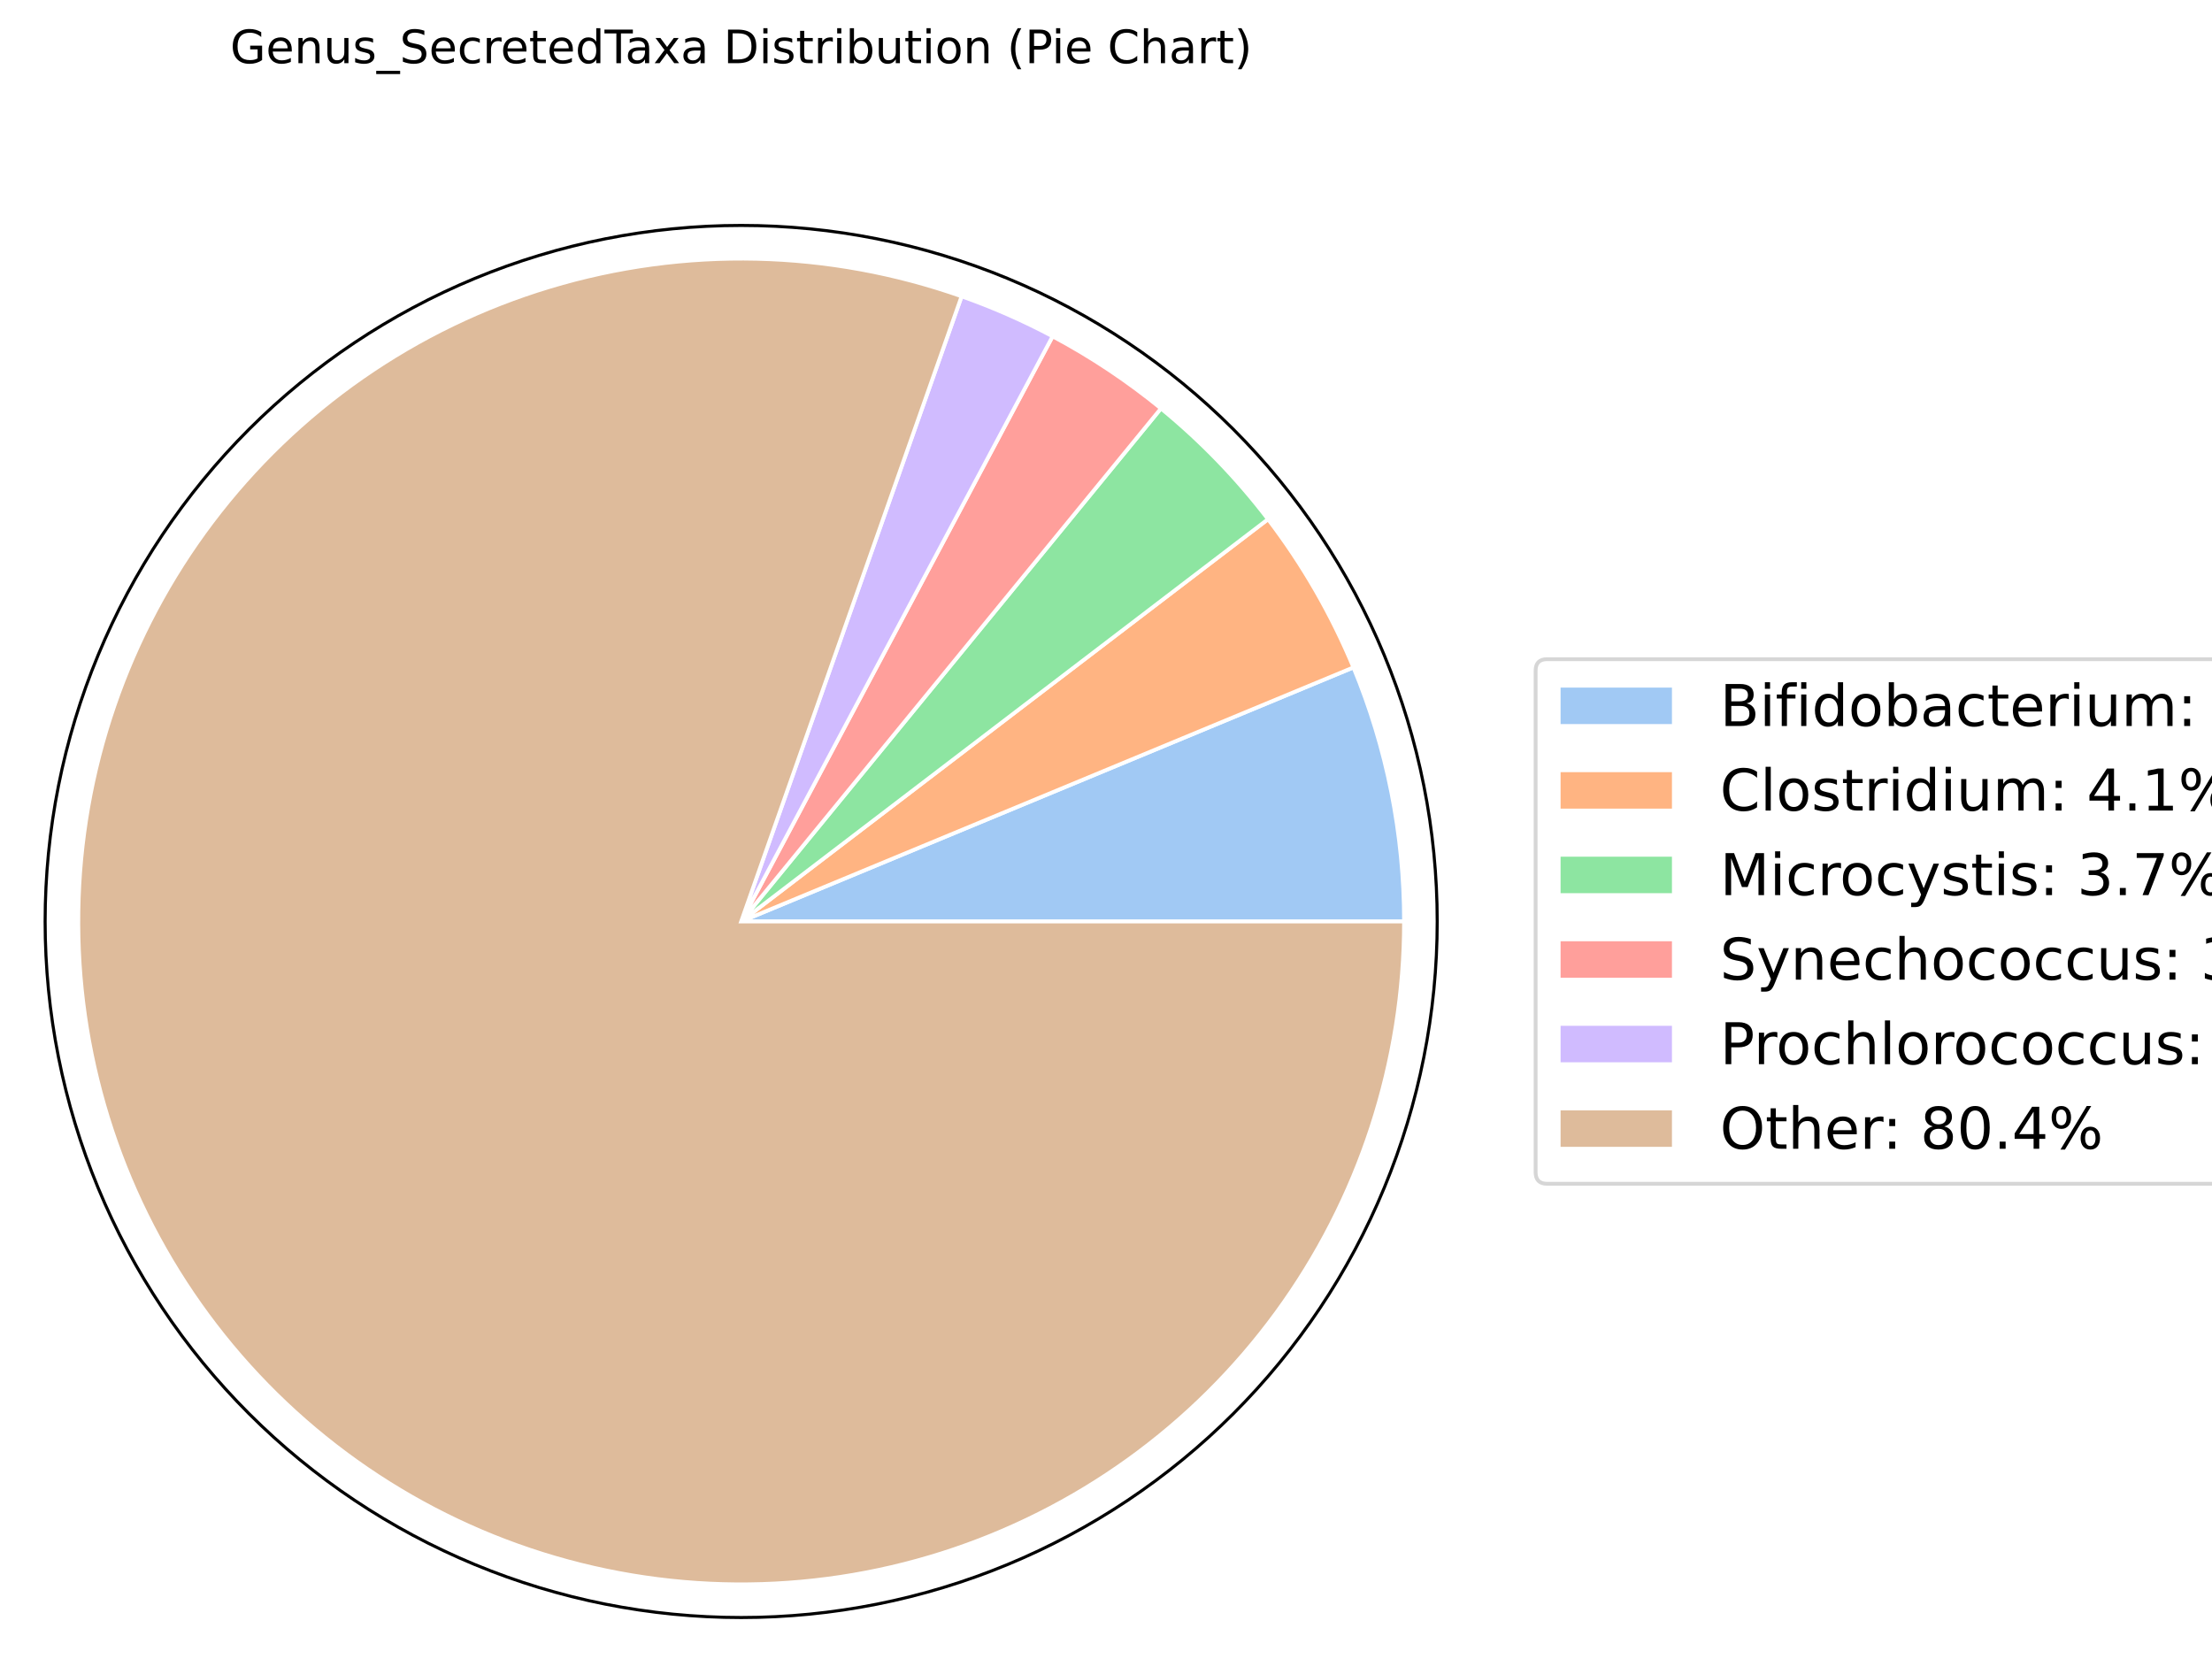
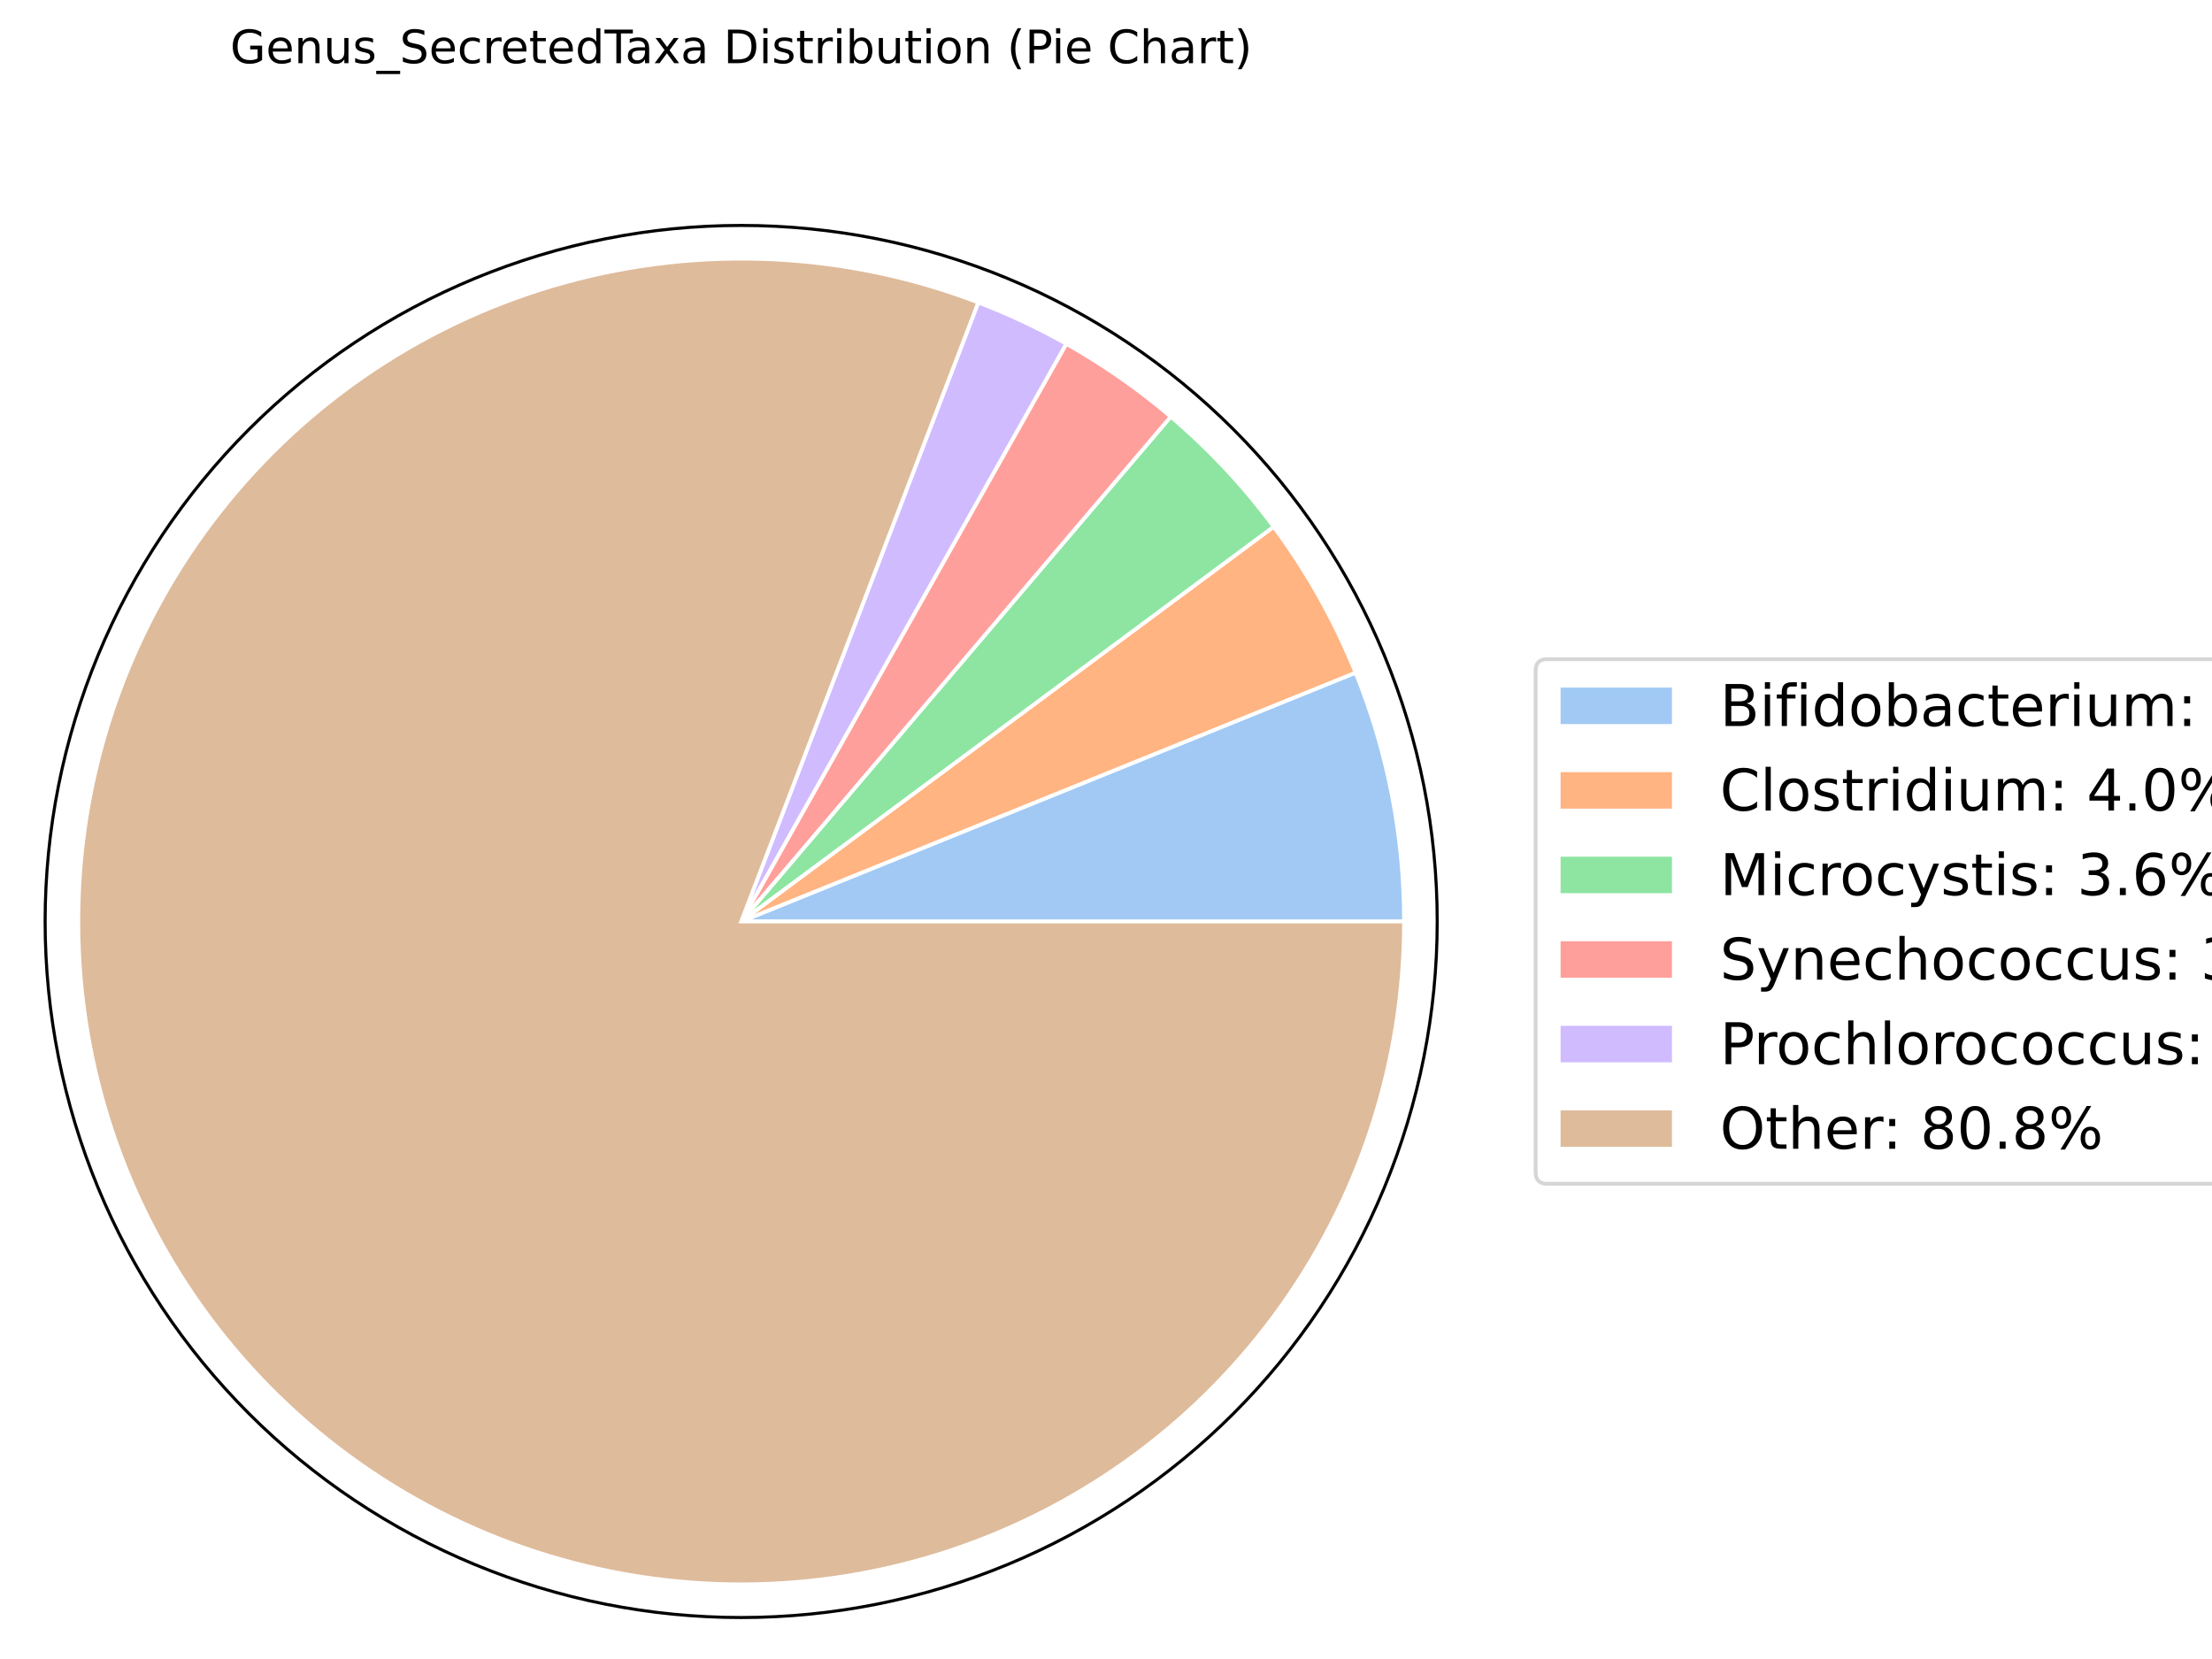
<svg xmlns="http://www.w3.org/2000/svg" xmlns:xlink="http://www.w3.org/1999/xlink" width="576pt" height="432pt" viewBox="0 0 576 432" version="1.1">
  <defs>
    <style type="text/css">*{stroke-linejoin: round; stroke-linecap: butt}</style>
  </defs>
  <g id="figure_1">
    <g id="patch_1">
      <path d="M 0 432  L 576 432  L 576 0  L 0 0  z " style="fill: #ffffff" />
    </g>
    <g id="axes_1">
      <g id="patch_2">
        <path d="M 374.247 239.952  C 374.247 216.151 369.559 192.581 360.45 170.591  C 351.342 148.602 337.991 128.62 321.161 111.79  C 304.331 94.96 284.349 81.609 262.36 72.501  C 240.37 63.392 216.8 58.704 192.999 58.704  C 169.198 58.704 145.628 63.392 123.638 72.501  C 101.649 81.609 81.667 94.96 64.837 111.79  C 48.007 128.62 34.656 148.602 25.548 170.591  C 16.439 192.581 11.751 216.151 11.751 239.952  C 11.751 263.753 16.439 287.323 25.548 309.313  C 34.656 331.302 48.007 351.284 64.837 368.114  C 81.667 384.944 101.649 398.295 123.638 407.403  C 145.628 416.512 169.198 421.2 192.999 421.2  C 216.8 421.2 240.37 416.512 262.36 407.403  C 284.349 398.295 304.331 384.944 321.161 368.114  C 337.991 351.284 351.342 331.302 360.45 309.313  C 369.559 287.323 374.247 263.753 374.247 239.952  M 192.999 239.952  C 192.999 239.952 192.999 239.952 192.999 239.952  C 192.999 239.952 192.999 239.952 192.999 239.952  C 192.999 239.952 192.999 239.952 192.999 239.952  C 192.999 239.952 192.999 239.952 192.999 239.952  C 192.999 239.952 192.999 239.952 192.999 239.952  C 192.999 239.952 192.999 239.952 192.999 239.952  C 192.999 239.952 192.999 239.952 192.999 239.952  C 192.999 239.952 192.999 239.952 192.999 239.952  C 192.999 239.952 192.999 239.952 192.999 239.952  C 192.999 239.952 192.999 239.952 192.999 239.952  C 192.999 239.952 192.999 239.952 192.999 239.952  C 192.999 239.952 192.999 239.952 192.999 239.952  C 192.999 239.952 192.999 239.952 192.999 239.952  C 192.999 239.952 192.999 239.952 192.999 239.952  C 192.999 239.952 192.999 239.952 192.999 239.952  C 192.999 239.952 192.999 239.952 192.999 239.952  z " style="fill: #ffffff" />
      </g>
      <g id="patch_3">
-         <path d="M 192.999 239.952  C 192.999 239.952 192.999 239.952 192.999 239.952  C 192.999 239.952 192.999 239.952 192.999 239.952  L 352.434 173.791  C 356.775 184.252 360.075 195.114 362.288 206.221  C 364.502 217.328 365.616 228.627 365.616 239.952  z " clip-path="url(#p4a51cb308e)" style="fill: #a1c9f4; stroke: #ffffff; stroke-linejoin: miter" />
+         <path d="M 192.999 239.952  C 192.999 239.952 192.999 239.952 192.999 239.952  C 192.999 239.952 192.999 239.952 192.999 239.952  L 352.994 175.158  C 357.153 185.427 360.313 196.072 362.431 206.946  C 364.55 217.82 365.616 228.873 365.616 239.952  z " clip-path="url(#p861045765f)" style="fill: #a1c9f4; stroke: #ffffff; stroke-linejoin: miter" />
      </g>
      <g id="patch_4">
-         <path d="M 192.999 239.952  C 192.999 239.952 192.999 239.952 192.999 239.952  C 192.999 239.952 192.999 239.952 192.999 239.952  L 330.194 135.194  C 334.714 141.114 338.846 147.319 342.564 153.772  C 346.282 160.225 349.579 166.912 352.434 173.791  z " clip-path="url(#p4a51cb308e)" style="fill: #ffb482; stroke: #ffffff; stroke-linejoin: miter" />
+         <path d="M 192.999 239.952  C 192.999 239.952 192.999 239.952 192.999 239.952  C 192.999 239.952 192.999 239.952 192.999 239.952  L 331.667 137.152  C 336.005 143.004 339.969 149.125 343.535 155.479  C 347.1 161.832 350.259 168.405 352.994 175.158  z " clip-path="url(#p861045765f)" style="fill: #ffb482; stroke: #ffffff; stroke-linejoin: miter" />
      </g>
      <g id="patch_5">
-         <path d="M 192.999 239.952  C 192.999 239.952 192.999 239.952 192.999 239.952  C 192.999 239.952 192.999 239.952 192.999 239.952  L 302.312 106.358  C 307.499 110.602 312.435 115.145 317.094 119.964  C 321.752 124.782 326.127 129.867 330.194 135.194  z " clip-path="url(#p4a51cb308e)" style="fill: #8de5a1; stroke: #ffffff; stroke-linejoin: miter" />
+         <path d="M 192.999 239.952  C 192.999 239.952 192.999 239.952 192.999 239.952  C 192.999 239.952 192.999 239.952 192.999 239.952  L 304.864 108.487  C 309.857 112.736 314.604 117.266 319.082 122.055  C 323.561 126.844 327.762 131.885 331.667 137.152  z " clip-path="url(#p861045765f)" style="fill: #8de5a1; stroke: #ffffff; stroke-linejoin: miter" />
      </g>
      <g id="patch_6">
-         <path d="M 192.999 239.952  C 192.999 239.952 192.999 239.952 192.999 239.952  C 192.999 239.952 192.999 239.952 192.999 239.952  L 274.099 87.573  C 279.095 90.232 283.957 93.135 288.668 96.271  C 293.378 99.408 297.932 102.774 302.312 106.358  z " clip-path="url(#p4a51cb308e)" style="fill: #ff9f9b; stroke: #ffffff; stroke-linejoin: miter" />
+         <path d="M 192.999 239.952  C 192.999 239.952 192.999 239.952 192.999 239.952  C 192.999 239.952 192.999 239.952 192.999 239.952  L 277.663 89.523  C 282.487 92.239 287.178 95.185 291.72 98.351  C 296.261 101.517 300.647 104.9 304.864 108.487  z " clip-path="url(#p861045765f)" style="fill: #ff9f9b; stroke: #ffffff; stroke-linejoin: miter" />
      </g>
      <g id="patch_7">
-         <path d="M 192.999 239.952  C 192.999 239.952 192.999 239.952 192.999 239.952  C 192.999 239.952 192.999 239.952 192.999 239.952  L 250.402 77.159  C 254.475 78.595 258.492 80.184 262.446 81.921  C 266.4 83.659 270.287 85.544 274.099 87.573  z " clip-path="url(#p4a51cb308e)" style="fill: #d0bbff; stroke: #ffffff; stroke-linejoin: miter" />
+         <path d="M 192.999 239.952  C 192.999 239.952 192.999 239.952 192.999 239.952  C 192.999 239.952 192.999 239.952 192.999 239.952  L 254.744 78.756  C 258.689 80.267 262.577 81.922 266.401 83.719  C 270.225 85.515 273.981 87.451 277.663 89.523  z " clip-path="url(#p861045765f)" style="fill: #d0bbff; stroke: #ffffff; stroke-linejoin: miter" />
      </g>
      <g id="patch_8">
-         <path d="M 192.999 239.952  C 192.999 239.952 192.999 239.952 192.999 239.952  C 192.999 239.952 192.999 239.952 192.999 239.952  C 192.999 239.952 192.999 239.952 192.999 239.952  C 192.999 239.952 192.999 239.952 192.999 239.952  C 192.999 239.952 192.999 239.952 192.999 239.952  C 192.999 239.952 192.999 239.952 192.999 239.952  C 192.999 239.952 192.999 239.952 192.999 239.952  C 192.999 239.952 192.999 239.952 192.999 239.952  C 192.999 239.952 192.999 239.952 192.999 239.952  C 192.999 239.952 192.999 239.952 192.999 239.952  C 192.999 239.952 192.999 239.952 192.999 239.952  C 192.999 239.952 192.999 239.952 192.999 239.952  C 192.999 239.952 192.999 239.952 192.999 239.952  C 192.999 239.952 192.999 239.952 192.999 239.952  C 192.999 239.952 192.999 239.952 192.999 239.952  C 192.999 239.952 192.999 239.952 192.999 239.952  L 365.616 239.952  C 365.616 258.155 362.737 276.245 357.085 293.548  C 351.433 310.852 343.079 327.153 332.333 341.847  C 321.588 356.541 308.586 369.442 293.809 380.073  C 279.033 390.704 262.667 398.931 245.32 404.449  C 227.973 409.966 209.862 412.705 191.659 412.564  C 173.456 412.423 155.39 409.403 138.13 403.617  C 120.871 397.83 104.635 389.35 90.025 378.491  C 75.416 367.632 62.615 354.53 52.099 339.671  C 41.583 324.813 33.484 308.384 28.101 290.994  C 22.718 273.605 20.12 255.473 20.403 237.272  C 20.685 219.071 23.845 201.028 29.765 183.814  C 35.685 166.6 44.291 150.431 55.263 135.906  C 66.236 121.381 79.437 108.683 94.376 98.282  C 109.316 87.882 125.808 79.91 143.238 74.663  C 160.669 69.415 178.82 66.958 197.019 67.382  C 215.217 67.806 233.235 71.106 250.402 77.159  z " clip-path="url(#p4a51cb308e)" style="fill: #debb9b; stroke: #ffffff; stroke-linejoin: miter" />
+         <path d="M 192.999 239.952  C 192.999 239.952 192.999 239.952 192.999 239.952  C 192.999 239.952 192.999 239.952 192.999 239.952  C 192.999 239.952 192.999 239.952 192.999 239.952  C 192.999 239.952 192.999 239.952 192.999 239.952  C 192.999 239.952 192.999 239.952 192.999 239.952  C 192.999 239.952 192.999 239.952 192.999 239.952  C 192.999 239.952 192.999 239.952 192.999 239.952  C 192.999 239.952 192.999 239.952 192.999 239.952  C 192.999 239.952 192.999 239.952 192.999 239.952  C 192.999 239.952 192.999 239.952 192.999 239.952  C 192.999 239.952 192.999 239.952 192.999 239.952  C 192.999 239.952 192.999 239.952 192.999 239.952  C 192.999 239.952 192.999 239.952 192.999 239.952  C 192.999 239.952 192.999 239.952 192.999 239.952  C 192.999 239.952 192.999 239.952 192.999 239.952  C 192.999 239.952 192.999 239.952 192.999 239.952  L 365.616 239.952  C 365.616 258.252 362.706 276.437 356.995 293.823  C 351.283 311.21 342.843 327.578 331.991 342.313  C 321.139 357.049 308.013 369.965 293.104 380.578  C 278.195 391.191 261.693 399.366 244.217 404.796  C 226.74 410.226 208.511 412.842 190.213 412.547  C 171.915 412.251 153.78 409.048 136.488 403.057  C 119.196 397.066 102.967 388.363 88.408 377.274  C 73.85 366.186 61.147 352.853 50.776 337.774  C 40.405 322.696 32.498 306.064 27.35 288.503  C 22.203 270.941 19.881 252.672 20.472 234.381  C 21.062 216.091 24.558 198.01 30.827 180.817  C 37.097 163.624 46.06 147.536 57.382 133.159  C 68.704 118.781 82.241 106.295 97.484 96.169  C 112.728 86.042 129.485 78.405 147.128 73.541  C 164.77 68.678 183.074 66.651 201.353 67.537  C 219.632 68.423 237.654 72.21 254.744 78.756  z " clip-path="url(#p861045765f)" style="fill: #debb9b; stroke: #ffffff; stroke-linejoin: miter" />
      </g>
      <g id="matplotlib.axis_1" />
      <g id="matplotlib.axis_2" />
      <g id="patch_9">
        <path d="M 374.247 239.952  C 374.247 216.151 369.559 192.581 360.45 170.591  C 351.342 148.602 337.991 128.62 321.161 111.79  C 304.331 94.96 284.349 81.609 262.36 72.501  C 240.37 63.392 216.8 58.704 192.999 58.704  C 169.198 58.704 145.628 63.392 123.638 72.501  C 101.649 81.609 81.667 94.96 64.837 111.79  C 48.007 128.62 34.656 148.602 25.548 170.591  C 16.439 192.581 11.751 216.151 11.751 239.952  C 11.751 263.753 16.439 287.323 25.548 309.313  C 34.656 331.302 48.007 351.284 64.837 368.114  C 81.667 384.944 101.649 398.295 123.638 407.403  C 145.628 416.512 169.198 421.2 192.999 421.2  C 216.8 421.2 240.37 416.512 262.36 407.403  C 284.349 398.295 304.331 384.944 321.161 368.114  C 337.991 351.284 351.342 331.302 360.45 309.313  C 369.559 287.323 374.247 263.753 374.247 239.952  " style="fill: none; stroke: #000000; stroke-width: 0.8; stroke-linejoin: miter; stroke-linecap: square" />
      </g>
      <g id="text_1">
        <g transform="translate(59.93681 16.4544) scale(0.12 -0.12)">
          <defs>
            <path id="DejaVuSans-47" d="M 3809 666  L 3809 1919  L 2778 1919  L 2778 2438  L 4434 2438  L 4434 434  Q 4069 175 3628 42  Q 3188 -91 2688 -91  Q 1594 -91 976 548  Q 359 1188 359 2328  Q 359 3472 976 4111  Q 1594 4750 2688 4750  Q 3144 4750 3555 4637  Q 3966 4525 4313 4306  L 4313 3634  Q 3963 3931 3569 4081  Q 3175 4231 2741 4231  Q 1884 4231 1454 3753  Q 1025 3275 1025 2328  Q 1025 1384 1454 906  Q 1884 428 2741 428  Q 3075 428 3337 486  Q 3600 544 3809 666  z " transform="scale(0.015625)" />
            <path id="DejaVuSans-65" d="M 3597 1894  L 3597 1613  L 953 1613  Q 991 1019 1311 708  Q 1631 397 2203 397  Q 2534 397 2845 478  Q 3156 559 3463 722  L 3463 178  Q 3153 47 2828 -22  Q 2503 -91 2169 -91  Q 1331 -91 842 396  Q 353 884 353 1716  Q 353 2575 817 3079  Q 1281 3584 2069 3584  Q 2775 3584 3186 3129  Q 3597 2675 3597 1894  z M 3022 2063  Q 3016 2534 2758 2815  Q 2500 3097 2075 3097  Q 1594 3097 1305 2825  Q 1016 2553 972 2059  L 3022 2063  z " transform="scale(0.015625)" />
            <path id="DejaVuSans-6e" d="M 3513 2113  L 3513 0  L 2938 0  L 2938 2094  Q 2938 2591 2744 2837  Q 2550 3084 2163 3084  Q 1697 3084 1428 2787  Q 1159 2491 1159 1978  L 1159 0  L 581 0  L 581 3500  L 1159 3500  L 1159 2956  Q 1366 3272 1645 3428  Q 1925 3584 2291 3584  Q 2894 3584 3203 3211  Q 3513 2838 3513 2113  z " transform="scale(0.015625)" />
            <path id="DejaVuSans-75" d="M 544 1381  L 544 3500  L 1119 3500  L 1119 1403  Q 1119 906 1312 657  Q 1506 409 1894 409  Q 2359 409 2629 706  Q 2900 1003 2900 1516  L 2900 3500  L 3475 3500  L 3475 0  L 2900 0  L 2900 538  Q 2691 219 2414 64  Q 2138 -91 1772 -91  Q 1169 -91 856 284  Q 544 659 544 1381  z M 1991 3584  L 1991 3584  z " transform="scale(0.015625)" />
            <path id="DejaVuSans-73" d="M 2834 3397  L 2834 2853  Q 2591 2978 2328 3040  Q 2066 3103 1784 3103  Q 1356 3103 1142 2972  Q 928 2841 928 2578  Q 928 2378 1081 2264  Q 1234 2150 1697 2047  L 1894 2003  Q 2506 1872 2764 1633  Q 3022 1394 3022 966  Q 3022 478 2636 193  Q 2250 -91 1575 -91  Q 1294 -91 989 -36  Q 684 19 347 128  L 347 722  Q 666 556 975 473  Q 1284 391 1588 391  Q 1994 391 2212 530  Q 2431 669 2431 922  Q 2431 1156 2273 1281  Q 2116 1406 1581 1522  L 1381 1569  Q 847 1681 609 1914  Q 372 2147 372 2553  Q 372 3047 722 3315  Q 1072 3584 1716 3584  Q 2034 3584 2315 3537  Q 2597 3491 2834 3397  z " transform="scale(0.015625)" />
            <path id="DejaVuSans-5f" d="M 3263 -1063  L 3263 -1509  L -63 -1509  L -63 -1063  L 3263 -1063  z " transform="scale(0.015625)" />
            <path id="DejaVuSans-53" d="M 3425 4513  L 3425 3897  Q 3066 4069 2747 4153  Q 2428 4238 2131 4238  Q 1616 4238 1336 4038  Q 1056 3838 1056 3469  Q 1056 3159 1242 3001  Q 1428 2844 1947 2747  L 2328 2669  Q 3034 2534 3370 2195  Q 3706 1856 3706 1288  Q 3706 609 3251 259  Q 2797 -91 1919 -91  Q 1588 -91 1214 -16  Q 841 59 441 206  L 441 856  Q 825 641 1194 531  Q 1563 422 1919 422  Q 2459 422 2753 634  Q 3047 847 3047 1241  Q 3047 1584 2836 1778  Q 2625 1972 2144 2069  L 1759 2144  Q 1053 2284 737 2584  Q 422 2884 422 3419  Q 422 4038 858 4394  Q 1294 4750 2059 4750  Q 2388 4750 2728 4690  Q 3069 4631 3425 4513  z " transform="scale(0.015625)" />
            <path id="DejaVuSans-63" d="M 3122 3366  L 3122 2828  Q 2878 2963 2633 3030  Q 2388 3097 2138 3097  Q 1578 3097 1268 2742  Q 959 2388 959 1747  Q 959 1106 1268 751  Q 1578 397 2138 397  Q 2388 397 2633 464  Q 2878 531 3122 666  L 3122 134  Q 2881 22 2623 -34  Q 2366 -91 2075 -91  Q 1284 -91 818 406  Q 353 903 353 1747  Q 353 2603 823 3093  Q 1294 3584 2113 3584  Q 2378 3584 2631 3529  Q 2884 3475 3122 3366  z " transform="scale(0.015625)" />
            <path id="DejaVuSans-72" d="M 2631 2963  Q 2534 3019 2420 3045  Q 2306 3072 2169 3072  Q 1681 3072 1420 2755  Q 1159 2438 1159 1844  L 1159 0  L 581 0  L 581 3500  L 1159 3500  L 1159 2956  Q 1341 3275 1631 3429  Q 1922 3584 2338 3584  Q 2397 3584 2469 3576  Q 2541 3569 2628 3553  L 2631 2963  z " transform="scale(0.015625)" />
            <path id="DejaVuSans-74" d="M 1172 4494  L 1172 3500  L 2356 3500  L 2356 3053  L 1172 3053  L 1172 1153  Q 1172 725 1289 603  Q 1406 481 1766 481  L 2356 481  L 2356 0  L 1766 0  Q 1100 0 847 248  Q 594 497 594 1153  L 594 3053  L 172 3053  L 172 3500  L 594 3500  L 594 4494  L 1172 4494  z " transform="scale(0.015625)" />
            <path id="DejaVuSans-64" d="M 2906 2969  L 2906 4863  L 3481 4863  L 3481 0  L 2906 0  L 2906 525  Q 2725 213 2448 61  Q 2172 -91 1784 -91  Q 1150 -91 751 415  Q 353 922 353 1747  Q 353 2572 751 3078  Q 1150 3584 1784 3584  Q 2172 3584 2448 3432  Q 2725 3281 2906 2969  z M 947 1747  Q 947 1113 1208 752  Q 1469 391 1925 391  Q 2381 391 2643 752  Q 2906 1113 2906 1747  Q 2906 2381 2643 2742  Q 2381 3103 1925 3103  Q 1469 3103 1208 2742  Q 947 2381 947 1747  z " transform="scale(0.015625)" />
            <path id="DejaVuSans-54" d="M -19 4666  L 3928 4666  L 3928 4134  L 2272 4134  L 2272 0  L 1638 0  L 1638 4134  L -19 4134  L -19 4666  z " transform="scale(0.015625)" />
            <path id="DejaVuSans-61" d="M 2194 1759  Q 1497 1759 1228 1600  Q 959 1441 959 1056  Q 959 750 1161 570  Q 1363 391 1709 391  Q 2188 391 2477 730  Q 2766 1069 2766 1631  L 2766 1759  L 2194 1759  z M 3341 1997  L 3341 0  L 2766 0  L 2766 531  Q 2569 213 2275 61  Q 1981 -91 1556 -91  Q 1019 -91 701 211  Q 384 513 384 1019  Q 384 1609 779 1909  Q 1175 2209 1959 2209  L 2766 2209  L 2766 2266  Q 2766 2663 2505 2880  Q 2244 3097 1772 3097  Q 1472 3097 1187 3025  Q 903 2953 641 2809  L 641 3341  Q 956 3463 1253 3523  Q 1550 3584 1831 3584  Q 2591 3584 2966 3190  Q 3341 2797 3341 1997  z " transform="scale(0.015625)" />
            <path id="DejaVuSans-78" d="M 3513 3500  L 2247 1797  L 3578 0  L 2900 0  L 1881 1375  L 863 0  L 184 0  L 1544 1831  L 300 3500  L 978 3500  L 1906 2253  L 2834 3500  L 3513 3500  z " transform="scale(0.015625)" />
            <path id="DejaVuSans-20" transform="scale(0.015625)" />
            <path id="DejaVuSans-44" d="M 1259 4147  L 1259 519  L 2022 519  Q 2988 519 3436 956  Q 3884 1394 3884 2338  Q 3884 3275 3436 3711  Q 2988 4147 2022 4147  L 1259 4147  z M 628 4666  L 1925 4666  Q 3281 4666 3915 4102  Q 4550 3538 4550 2338  Q 4550 1131 3912 565  Q 3275 0 1925 0  L 628 0  L 628 4666  z " transform="scale(0.015625)" />
            <path id="DejaVuSans-69" d="M 603 3500  L 1178 3500  L 1178 0  L 603 0  L 603 3500  z M 603 4863  L 1178 4863  L 1178 4134  L 603 4134  L 603 4863  z " transform="scale(0.015625)" />
            <path id="DejaVuSans-62" d="M 3116 1747  Q 3116 2381 2855 2742  Q 2594 3103 2138 3103  Q 1681 3103 1420 2742  Q 1159 2381 1159 1747  Q 1159 1113 1420 752  Q 1681 391 2138 391  Q 2594 391 2855 752  Q 3116 1113 3116 1747  z M 1159 2969  Q 1341 3281 1617 3432  Q 1894 3584 2278 3584  Q 2916 3584 3314 3078  Q 3713 2572 3713 1747  Q 3713 922 3314 415  Q 2916 -91 2278 -91  Q 1894 -91 1617 61  Q 1341 213 1159 525  L 1159 0  L 581 0  L 581 4863  L 1159 4863  L 1159 2969  z " transform="scale(0.015625)" />
            <path id="DejaVuSans-6f" d="M 1959 3097  Q 1497 3097 1228 2736  Q 959 2375 959 1747  Q 959 1119 1226 758  Q 1494 397 1959 397  Q 2419 397 2687 759  Q 2956 1122 2956 1747  Q 2956 2369 2687 2733  Q 2419 3097 1959 3097  z M 1959 3584  Q 2709 3584 3137 3096  Q 3566 2609 3566 1747  Q 3566 888 3137 398  Q 2709 -91 1959 -91  Q 1206 -91 779 398  Q 353 888 353 1747  Q 353 2609 779 3096  Q 1206 3584 1959 3584  z " transform="scale(0.015625)" />
            <path id="DejaVuSans-28" d="M 1984 4856  Q 1566 4138 1362 3434  Q 1159 2731 1159 2009  Q 1159 1288 1364 580  Q 1569 -128 1984 -844  L 1484 -844  Q 1016 -109 783 600  Q 550 1309 550 2009  Q 550 2706 781 3412  Q 1013 4119 1484 4856  L 1984 4856  z " transform="scale(0.015625)" />
            <path id="DejaVuSans-50" d="M 1259 4147  L 1259 2394  L 2053 2394  Q 2494 2394 2734 2622  Q 2975 2850 2975 3272  Q 2975 3691 2734 3919  Q 2494 4147 2053 4147  L 1259 4147  z M 628 4666  L 2053 4666  Q 2838 4666 3239 4311  Q 3641 3956 3641 3272  Q 3641 2581 3239 2228  Q 2838 1875 2053 1875  L 1259 1875  L 1259 0  L 628 0  L 628 4666  z " transform="scale(0.015625)" />
            <path id="DejaVuSans-43" d="M 4122 4306  L 4122 3641  Q 3803 3938 3442 4084  Q 3081 4231 2675 4231  Q 1875 4231 1450 3742  Q 1025 3253 1025 2328  Q 1025 1406 1450 917  Q 1875 428 2675 428  Q 3081 428 3442 575  Q 3803 722 4122 1019  L 4122 359  Q 3791 134 3420 21  Q 3050 -91 2638 -91  Q 1578 -91 968 557  Q 359 1206 359 2328  Q 359 3453 968 4101  Q 1578 4750 2638 4750  Q 3056 4750 3426 4639  Q 3797 4528 4122 4306  z " transform="scale(0.015625)" />
            <path id="DejaVuSans-68" d="M 3513 2113  L 3513 0  L 2938 0  L 2938 2094  Q 2938 2591 2744 2837  Q 2550 3084 2163 3084  Q 1697 3084 1428 2787  Q 1159 2491 1159 1978  L 1159 0  L 581 0  L 581 4863  L 1159 4863  L 1159 2956  Q 1366 3272 1645 3428  Q 1925 3584 2291 3584  Q 2894 3584 3203 3211  Q 3513 2838 3513 2113  z " transform="scale(0.015625)" />
            <path id="DejaVuSans-29" d="M 513 4856  L 1013 4856  Q 1481 4119 1714 3412  Q 1947 2706 1947 2009  Q 1947 1309 1714 600  Q 1481 -109 1013 -844  L 513 -844  Q 928 -128 1133 580  Q 1338 1288 1338 2009  Q 1338 2731 1133 3434  Q 928 4138 513 4856  z " transform="scale(0.015625)" />
          </defs>
          <use xlink:href="#DejaVuSans-47" />
          <use xlink:href="#DejaVuSans-65" x="77.49" />
          <use xlink:href="#DejaVuSans-6e" x="139.014" />
          <use xlink:href="#DejaVuSans-75" x="202.393" />
          <use xlink:href="#DejaVuSans-73" x="265.771" />
          <use xlink:href="#DejaVuSans-5f" x="317.871" />
          <use xlink:href="#DejaVuSans-53" x="367.871" />
          <use xlink:href="#DejaVuSans-65" x="431.348" />
          <use xlink:href="#DejaVuSans-63" x="492.871" />
          <use xlink:href="#DejaVuSans-72" x="547.852" />
          <use xlink:href="#DejaVuSans-65" x="586.715" />
          <use xlink:href="#DejaVuSans-74" x="648.238" />
          <use xlink:href="#DejaVuSans-65" x="687.447" />
          <use xlink:href="#DejaVuSans-64" x="748.971" />
          <use xlink:href="#DejaVuSans-54" x="812.447" />
          <use xlink:href="#DejaVuSans-61" x="857.031" />
          <use xlink:href="#DejaVuSans-78" x="918.311" />
          <use xlink:href="#DejaVuSans-61" x="977.49" />
          <use xlink:href="#DejaVuSans-20" x="1038.77" />
          <use xlink:href="#DejaVuSans-44" x="1070.557" />
          <use xlink:href="#DejaVuSans-69" x="1147.559" />
          <use xlink:href="#DejaVuSans-73" x="1175.342" />
          <use xlink:href="#DejaVuSans-74" x="1227.441" />
          <use xlink:href="#DejaVuSans-72" x="1266.65" />
          <use xlink:href="#DejaVuSans-69" x="1307.764" />
          <use xlink:href="#DejaVuSans-62" x="1335.547" />
          <use xlink:href="#DejaVuSans-75" x="1399.023" />
          <use xlink:href="#DejaVuSans-74" x="1462.402" />
          <use xlink:href="#DejaVuSans-69" x="1501.611" />
          <use xlink:href="#DejaVuSans-6f" x="1529.395" />
          <use xlink:href="#DejaVuSans-6e" x="1590.576" />
          <use xlink:href="#DejaVuSans-20" x="1653.955" />
          <use xlink:href="#DejaVuSans-28" x="1685.742" />
          <use xlink:href="#DejaVuSans-50" x="1724.756" />
          <use xlink:href="#DejaVuSans-69" x="1782.809" />
          <use xlink:href="#DejaVuSans-65" x="1810.592" />
          <use xlink:href="#DejaVuSans-20" x="1872.115" />
          <use xlink:href="#DejaVuSans-43" x="1903.902" />
          <use xlink:href="#DejaVuSans-68" x="1973.727" />
          <use xlink:href="#DejaVuSans-61" x="2037.105" />
          <use xlink:href="#DejaVuSans-72" x="2098.385" />
          <use xlink:href="#DejaVuSans-74" x="2139.498" />
          <use xlink:href="#DejaVuSans-29" x="2178.707" />
        </g>
      </g>
      <g id="legend_1">
        <g id="patch_10">
          <path d="M 402.872 308.254  L 619.936 308.254  Q 622.936 308.254 622.936 305.254  L 622.936 174.65  Q 622.936 171.65 619.936 171.65  L 402.872 171.65  Q 399.872 171.65 399.872 174.65  L 399.872 305.254  Q 399.872 308.254 402.872 308.254  z " style="fill: #ffffff; opacity: 0.8; stroke: #cccccc; stroke-linejoin: miter" />
        </g>
        <g id="patch_11">
          <path d="M 405.872 189.048  L 435.872 189.048  L 435.872 178.548  L 405.872 178.548  z " style="fill: #a1c9f4; stroke: #ffffff; stroke-linejoin: miter" />
        </g>
        <g id="text_2">
          <g transform="translate(447.8718 189.0481) scale(0.15 -0.15)">
            <defs>
              <path id="DejaVuSans-42" d="M 1259 2228  L 1259 519  L 2272 519  Q 2781 519 3026 730  Q 3272 941 3272 1375  Q 3272 1813 3026 2020  Q 2781 2228 2272 2228  L 1259 2228  z M 1259 4147  L 1259 2741  L 2194 2741  Q 2656 2741 2882 2914  Q 3109 3088 3109 3444  Q 3109 3797 2882 3972  Q 2656 4147 2194 4147  L 1259 4147  z M 628 4666  L 2241 4666  Q 2963 4666 3353 4366  Q 3744 4066 3744 3513  Q 3744 3084 3544 2831  Q 3344 2578 2956 2516  Q 3422 2416 3680 2098  Q 3938 1781 3938 1306  Q 3938 681 3513 340  Q 3088 0 2303 0  L 628 0  L 628 4666  z " transform="scale(0.015625)" />
              <path id="DejaVuSans-66" d="M 2375 4863  L 2375 4384  L 1825 4384  Q 1516 4384 1395 4259  Q 1275 4134 1275 3809  L 1275 3500  L 2222 3500  L 2222 3053  L 1275 3053  L 1275 0  L 697 0  L 697 3053  L 147 3053  L 147 3500  L 697 3500  L 697 3744  Q 697 4328 969 4595  Q 1241 4863 1831 4863  L 2375 4863  z " transform="scale(0.015625)" />
              <path id="DejaVuSans-6d" d="M 3328 2828  Q 3544 3216 3844 3400  Q 4144 3584 4550 3584  Q 5097 3584 5394 3201  Q 5691 2819 5691 2113  L 5691 0  L 5113 0  L 5113 2094  Q 5113 2597 4934 2840  Q 4756 3084 4391 3084  Q 3944 3084 3684 2787  Q 3425 2491 3425 1978  L 3425 0  L 2847 0  L 2847 2094  Q 2847 2600 2669 2842  Q 2491 3084 2119 3084  Q 1678 3084 1418 2786  Q 1159 2488 1159 1978  L 1159 0  L 581 0  L 581 3500  L 1159 3500  L 1159 2956  Q 1356 3278 1631 3431  Q 1906 3584 2284 3584  Q 2666 3584 2933 3390  Q 3200 3197 3328 2828  z " transform="scale(0.015625)" />
              <path id="DejaVuSans-3a" d="M 750 794  L 1409 794  L 1409 0  L 750 0  L 750 794  z M 750 3309  L 1409 3309  L 1409 2516  L 750 2516  L 750 3309  z " transform="scale(0.015625)" />
              <path id="DejaVuSans-36" d="M 2113 2584  Q 1688 2584 1439 2293  Q 1191 2003 1191 1497  Q 1191 994 1439 701  Q 1688 409 2113 409  Q 2538 409 2786 701  Q 3034 994 3034 1497  Q 3034 2003 2786 2293  Q 2538 2584 2113 2584  z M 3366 4563  L 3366 3988  Q 3128 4100 2886 4159  Q 2644 4219 2406 4219  Q 1781 4219 1451 3797  Q 1122 3375 1075 2522  Q 1259 2794 1537 2939  Q 1816 3084 2150 3084  Q 2853 3084 3261 2657  Q 3669 2231 3669 1497  Q 3669 778 3244 343  Q 2819 -91 2113 -91  Q 1303 -91 875 529  Q 447 1150 447 2328  Q 447 3434 972 4092  Q 1497 4750 2381 4750  Q 2619 4750 2861 4703  Q 3103 4656 3366 4563  z " transform="scale(0.015625)" />
              <path id="DejaVuSans-2e" d="M 684 794  L 1344 794  L 1344 0  L 684 0  L 684 794  z " transform="scale(0.015625)" />
-               <path id="DejaVuSans-33" d="M 2597 2516  Q 3050 2419 3304 2112  Q 3559 1806 3559 1356  Q 3559 666 3084 287  Q 2609 -91 1734 -91  Q 1441 -91 1130 -33  Q 819 25 488 141  L 488 750  Q 750 597 1062 519  Q 1375 441 1716 441  Q 2309 441 2620 675  Q 2931 909 2931 1356  Q 2931 1769 2642 2001  Q 2353 2234 1838 2234  L 1294 2234  L 1294 2753  L 1863 2753  Q 2328 2753 2575 2939  Q 2822 3125 2822 3475  Q 2822 3834 2567 4026  Q 2313 4219 1838 4219  Q 1578 4219 1281 4162  Q 984 4106 628 3988  L 628 4550  Q 988 4650 1302 4700  Q 1616 4750 1894 4750  Q 2613 4750 3031 4423  Q 3450 4097 3450 3541  Q 3450 3153 3228 2886  Q 3006 2619 2597 2516  z " transform="scale(0.015625)" />
+               <path id="DejaVuSans-31" d="M 794 531  L 1825 531  L 1825 4091  L 703 3866  L 703 4441  L 1819 4666  L 2450 4666  L 2450 531  L 3481 531  L 3481 0  L 794 0  L 794 531  z " transform="scale(0.015625)" />
              <path id="DejaVuSans-25" d="M 4653 2053  Q 4381 2053 4226 1822  Q 4072 1591 4072 1178  Q 4072 772 4226 539  Q 4381 306 4653 306  Q 4919 306 5073 539  Q 5228 772 5228 1178  Q 5228 1588 5073 1820  Q 4919 2053 4653 2053  z M 4653 2450  Q 5147 2450 5437 2106  Q 5728 1763 5728 1178  Q 5728 594 5436 251  Q 5144 -91 4653 -91  Q 4153 -91 3862 251  Q 3572 594 3572 1178  Q 3572 1766 3864 2108  Q 4156 2450 4653 2450  z M 1428 4353  Q 1159 4353 1004 4120  Q 850 3888 850 3481  Q 850 3069 1003 2837  Q 1156 2606 1428 2606  Q 1700 2606 1854 2837  Q 2009 3069 2009 3481  Q 2009 3884 1853 4118  Q 1697 4353 1428 4353  z M 4250 4750  L 4750 4750  L 1831 -91  L 1331 -91  L 4250 4750  z M 1428 4750  Q 1922 4750 2215 4408  Q 2509 4066 2509 3481  Q 2509 2891 2217 2550  Q 1925 2209 1428 2209  Q 931 2209 642 2551  Q 353 2894 353 3481  Q 353 4063 643 4406  Q 934 4750 1428 4750  z " transform="scale(0.015625)" />
            </defs>
            <use xlink:href="#DejaVuSans-42" />
            <use xlink:href="#DejaVuSans-69" x="68.604" />
            <use xlink:href="#DejaVuSans-66" x="96.387" />
            <use xlink:href="#DejaVuSans-69" x="131.592" />
            <use xlink:href="#DejaVuSans-64" x="159.375" />
            <use xlink:href="#DejaVuSans-6f" x="222.852" />
            <use xlink:href="#DejaVuSans-62" x="284.033" />
            <use xlink:href="#DejaVuSans-61" x="347.51" />
            <use xlink:href="#DejaVuSans-63" x="408.789" />
            <use xlink:href="#DejaVuSans-74" x="463.77" />
            <use xlink:href="#DejaVuSans-65" x="502.979" />
            <use xlink:href="#DejaVuSans-72" x="564.502" />
            <use xlink:href="#DejaVuSans-69" x="605.615" />
            <use xlink:href="#DejaVuSans-75" x="633.398" />
            <use xlink:href="#DejaVuSans-6d" x="696.777" />
            <use xlink:href="#DejaVuSans-3a" x="794.189" />
            <use xlink:href="#DejaVuSans-20" x="827.881" />
            <use xlink:href="#DejaVuSans-36" x="859.668" />
            <use xlink:href="#DejaVuSans-2e" x="923.291" />
-             <use xlink:href="#DejaVuSans-33" x="955.078" />
+             <use xlink:href="#DejaVuSans-31" x="955.078" />
            <use xlink:href="#DejaVuSans-25" x="1018.701" />
          </g>
        </g>
        <g id="patch_12">
          <path d="M 405.872 211.065  L 435.872 211.065  L 435.872 200.565  L 405.872 200.565  z " style="fill: #ffb482; stroke: #ffffff; stroke-linejoin: miter" />
        </g>
        <g id="text_3">
          <g transform="translate(447.8718 211.0653) scale(0.15 -0.15)">
            <defs>
              <path id="DejaVuSans-6c" d="M 603 4863  L 1178 4863  L 1178 0  L 603 0  L 603 4863  z " transform="scale(0.015625)" />
              <path id="DejaVuSans-34" d="M 2419 4116  L 825 1625  L 2419 1625  L 2419 4116  z M 2253 4666  L 3047 4666  L 3047 1625  L 3713 1625  L 3713 1100  L 3047 1100  L 3047 0  L 2419 0  L 2419 1100  L 313 1100  L 313 1709  L 2253 4666  z " transform="scale(0.015625)" />
-               <path id="DejaVuSans-31" d="M 794 531  L 1825 531  L 1825 4091  L 703 3866  L 703 4441  L 1819 4666  L 2450 4666  L 2450 531  L 3481 531  L 3481 0  L 794 0  L 794 531  z " transform="scale(0.015625)" />
+               <path id="DejaVuSans-30" d="M 2034 4250  Q 1547 4250 1301 3770  Q 1056 3291 1056 2328  Q 1056 1369 1301 889  Q 1547 409 2034 409  Q 2525 409 2770 889  Q 3016 1369 3016 2328  Q 3016 3291 2770 3770  Q 2525 4250 2034 4250  z M 2034 4750  Q 2819 4750 3233 4129  Q 3647 3509 3647 2328  Q 3647 1150 3233 529  Q 2819 -91 2034 -91  Q 1250 -91 836 529  Q 422 1150 422 2328  Q 422 3509 836 4129  Q 1250 4750 2034 4750  z " transform="scale(0.015625)" />
            </defs>
            <use xlink:href="#DejaVuSans-43" />
            <use xlink:href="#DejaVuSans-6c" x="69.824" />
            <use xlink:href="#DejaVuSans-6f" x="97.607" />
            <use xlink:href="#DejaVuSans-73" x="158.789" />
            <use xlink:href="#DejaVuSans-74" x="210.889" />
            <use xlink:href="#DejaVuSans-72" x="250.098" />
            <use xlink:href="#DejaVuSans-69" x="291.211" />
            <use xlink:href="#DejaVuSans-64" x="318.994" />
            <use xlink:href="#DejaVuSans-69" x="382.471" />
            <use xlink:href="#DejaVuSans-75" x="410.254" />
            <use xlink:href="#DejaVuSans-6d" x="473.633" />
            <use xlink:href="#DejaVuSans-3a" x="571.045" />
            <use xlink:href="#DejaVuSans-20" x="604.736" />
            <use xlink:href="#DejaVuSans-34" x="636.523" />
            <use xlink:href="#DejaVuSans-2e" x="700.146" />
-             <use xlink:href="#DejaVuSans-31" x="731.934" />
+             <use xlink:href="#DejaVuSans-30" x="731.934" />
            <use xlink:href="#DejaVuSans-25" x="795.557" />
          </g>
        </g>
        <g id="patch_13">
          <path d="M 405.872 233.082  L 435.872 233.082  L 435.872 222.582  L 405.872 222.582  z " style="fill: #8de5a1; stroke: #ffffff; stroke-linejoin: miter" />
        </g>
        <g id="text_4">
          <g transform="translate(447.8718 233.0825) scale(0.15 -0.15)">
            <defs>
              <path id="DejaVuSans-4d" d="M 628 4666  L 1569 4666  L 2759 1491  L 3956 4666  L 4897 4666  L 4897 0  L 4281 0  L 4281 4097  L 3078 897  L 2444 897  L 1241 4097  L 1241 0  L 628 0  L 628 4666  z " transform="scale(0.015625)" />
              <path id="DejaVuSans-79" d="M 2059 -325  Q 1816 -950 1584 -1140  Q 1353 -1331 966 -1331  L 506 -1331  L 506 -850  L 844 -850  Q 1081 -850 1212 -737  Q 1344 -625 1503 -206  L 1606 56  L 191 3500  L 800 3500  L 1894 763  L 2988 3500  L 3597 3500  L 2059 -325  z " transform="scale(0.015625)" />
-               <path id="DejaVuSans-37" d="M 525 4666  L 3525 4666  L 3525 4397  L 1831 0  L 1172 0  L 2766 4134  L 525 4134  L 525 4666  z " transform="scale(0.015625)" />
+               <path id="DejaVuSans-33" d="M 2597 2516  Q 3050 2419 3304 2112  Q 3559 1806 3559 1356  Q 3559 666 3084 287  Q 2609 -91 1734 -91  Q 1441 -91 1130 -33  Q 819 25 488 141  L 488 750  Q 750 597 1062 519  Q 1375 441 1716 441  Q 2309 441 2620 675  Q 2931 909 2931 1356  Q 2931 1769 2642 2001  Q 2353 2234 1838 2234  L 1294 2234  L 1294 2753  L 1863 2753  Q 2328 2753 2575 2939  Q 2822 3125 2822 3475  Q 2822 3834 2567 4026  Q 2313 4219 1838 4219  Q 1578 4219 1281 4162  Q 984 4106 628 3988  L 628 4550  Q 988 4650 1302 4700  Q 1616 4750 1894 4750  Q 2613 4750 3031 4423  Q 3450 4097 3450 3541  Q 3450 3153 3228 2886  Q 3006 2619 2597 2516  z " transform="scale(0.015625)" />
            </defs>
            <use xlink:href="#DejaVuSans-4d" />
            <use xlink:href="#DejaVuSans-69" x="86.279" />
            <use xlink:href="#DejaVuSans-63" x="114.062" />
            <use xlink:href="#DejaVuSans-72" x="169.043" />
            <use xlink:href="#DejaVuSans-6f" x="207.906" />
            <use xlink:href="#DejaVuSans-63" x="269.088" />
            <use xlink:href="#DejaVuSans-79" x="324.068" />
            <use xlink:href="#DejaVuSans-73" x="383.248" />
            <use xlink:href="#DejaVuSans-74" x="435.348" />
            <use xlink:href="#DejaVuSans-69" x="474.557" />
            <use xlink:href="#DejaVuSans-73" x="502.34" />
            <use xlink:href="#DejaVuSans-3a" x="554.439" />
            <use xlink:href="#DejaVuSans-20" x="588.131" />
            <use xlink:href="#DejaVuSans-33" x="619.918" />
            <use xlink:href="#DejaVuSans-2e" x="683.541" />
-             <use xlink:href="#DejaVuSans-37" x="715.328" />
+             <use xlink:href="#DejaVuSans-36" x="715.328" />
            <use xlink:href="#DejaVuSans-25" x="778.951" />
          </g>
        </g>
        <g id="patch_14">
          <path d="M 405.872 255.1  L 435.872 255.1  L 435.872 244.6  L 405.872 244.6  z " style="fill: #ff9f9b; stroke: #ffffff; stroke-linejoin: miter" />
        </g>
        <g id="text_5">
          <g transform="translate(447.8718 255.0997) scale(0.15 -0.15)">
            <use xlink:href="#DejaVuSans-53" />
            <use xlink:href="#DejaVuSans-79" x="63.477" />
            <use xlink:href="#DejaVuSans-6e" x="122.656" />
            <use xlink:href="#DejaVuSans-65" x="186.035" />
            <use xlink:href="#DejaVuSans-63" x="247.559" />
            <use xlink:href="#DejaVuSans-68" x="302.539" />
            <use xlink:href="#DejaVuSans-6f" x="365.918" />
            <use xlink:href="#DejaVuSans-63" x="427.1" />
            <use xlink:href="#DejaVuSans-6f" x="482.08" />
            <use xlink:href="#DejaVuSans-63" x="543.262" />
            <use xlink:href="#DejaVuSans-63" x="598.242" />
            <use xlink:href="#DejaVuSans-75" x="653.223" />
            <use xlink:href="#DejaVuSans-73" x="716.602" />
            <use xlink:href="#DejaVuSans-3a" x="768.701" />
            <use xlink:href="#DejaVuSans-20" x="802.393" />
            <use xlink:href="#DejaVuSans-33" x="834.18" />
            <use xlink:href="#DejaVuSans-2e" x="897.803" />
            <use xlink:href="#DejaVuSans-31" x="929.59" />
            <use xlink:href="#DejaVuSans-25" x="993.213" />
          </g>
        </g>
        <g id="patch_15">
          <path d="M 405.872 277.117  L 435.872 277.117  L 435.872 266.617  L 405.872 266.617  z " style="fill: #d0bbff; stroke: #ffffff; stroke-linejoin: miter" />
        </g>
        <g id="text_6">
          <g transform="translate(447.8718 277.1168) scale(0.15 -0.15)">
            <defs>
              <path id="DejaVuSans-32" d="M 1228 531  L 3431 531  L 3431 0  L 469 0  L 469 531  Q 828 903 1448 1529  Q 2069 2156 2228 2338  Q 2531 2678 2651 2914  Q 2772 3150 2772 3378  Q 2772 3750 2511 3984  Q 2250 4219 1831 4219  Q 1534 4219 1204 4116  Q 875 4013 500 3803  L 500 4441  Q 881 4594 1212 4672  Q 1544 4750 1819 4750  Q 2544 4750 2975 4387  Q 3406 4025 3406 3419  Q 3406 3131 3298 2873  Q 3191 2616 2906 2266  Q 2828 2175 2409 1742  Q 1991 1309 1228 531  z " transform="scale(0.015625)" />
            </defs>
            <use xlink:href="#DejaVuSans-50" />
            <use xlink:href="#DejaVuSans-72" x="58.553" />
            <use xlink:href="#DejaVuSans-6f" x="97.416" />
            <use xlink:href="#DejaVuSans-63" x="158.598" />
            <use xlink:href="#DejaVuSans-68" x="213.578" />
            <use xlink:href="#DejaVuSans-6c" x="276.957" />
            <use xlink:href="#DejaVuSans-6f" x="304.74" />
            <use xlink:href="#DejaVuSans-72" x="365.922" />
            <use xlink:href="#DejaVuSans-6f" x="404.785" />
            <use xlink:href="#DejaVuSans-63" x="465.967" />
            <use xlink:href="#DejaVuSans-6f" x="520.947" />
            <use xlink:href="#DejaVuSans-63" x="582.129" />
            <use xlink:href="#DejaVuSans-63" x="637.109" />
            <use xlink:href="#DejaVuSans-75" x="692.09" />
            <use xlink:href="#DejaVuSans-73" x="755.469" />
            <use xlink:href="#DejaVuSans-3a" x="807.568" />
            <use xlink:href="#DejaVuSans-20" x="841.26" />
            <use xlink:href="#DejaVuSans-32" x="873.047" />
            <use xlink:href="#DejaVuSans-2e" x="936.67" />
-             <use xlink:href="#DejaVuSans-34" x="968.457" />
+             <use xlink:href="#DejaVuSans-33" x="968.457" />
            <use xlink:href="#DejaVuSans-25" x="1032.08" />
          </g>
        </g>
        <g id="patch_16">
          <path d="M 405.872 299.134  L 435.872 299.134  L 435.872 288.634  L 405.872 288.634  z " style="fill: #debb9b; stroke: #ffffff; stroke-linejoin: miter" />
        </g>
        <g id="text_7">
          <g transform="translate(447.8718 299.134) scale(0.15 -0.15)">
            <defs>
              <path id="DejaVuSans-4f" d="M 2522 4238  Q 1834 4238 1429 3725  Q 1025 3213 1025 2328  Q 1025 1447 1429 934  Q 1834 422 2522 422  Q 3209 422 3611 934  Q 4013 1447 4013 2328  Q 4013 3213 3611 3725  Q 3209 4238 2522 4238  z M 2522 4750  Q 3503 4750 4090 4092  Q 4678 3434 4678 2328  Q 4678 1225 4090 567  Q 3503 -91 2522 -91  Q 1538 -91 948 565  Q 359 1222 359 2328  Q 359 3434 948 4092  Q 1538 4750 2522 4750  z " transform="scale(0.015625)" />
              <path id="DejaVuSans-38" d="M 2034 2216  Q 1584 2216 1326 1975  Q 1069 1734 1069 1313  Q 1069 891 1326 650  Q 1584 409 2034 409  Q 2484 409 2743 651  Q 3003 894 3003 1313  Q 3003 1734 2745 1975  Q 2488 2216 2034 2216  z M 1403 2484  Q 997 2584 770 2862  Q 544 3141 544 3541  Q 544 4100 942 4425  Q 1341 4750 2034 4750  Q 2731 4750 3128 4425  Q 3525 4100 3525 3541  Q 3525 3141 3298 2862  Q 3072 2584 2669 2484  Q 3125 2378 3379 2068  Q 3634 1759 3634 1313  Q 3634 634 3220 271  Q 2806 -91 2034 -91  Q 1263 -91 848 271  Q 434 634 434 1313  Q 434 1759 690 2068  Q 947 2378 1403 2484  z M 1172 3481  Q 1172 3119 1398 2916  Q 1625 2713 2034 2713  Q 2441 2713 2670 2916  Q 2900 3119 2900 3481  Q 2900 3844 2670 4047  Q 2441 4250 2034 4250  Q 1625 4250 1398 4047  Q 1172 3844 1172 3481  z " transform="scale(0.015625)" />
-               <path id="DejaVuSans-30" d="M 2034 4250  Q 1547 4250 1301 3770  Q 1056 3291 1056 2328  Q 1056 1369 1301 889  Q 1547 409 2034 409  Q 2525 409 2770 889  Q 3016 1369 3016 2328  Q 3016 3291 2770 3770  Q 2525 4250 2034 4250  z M 2034 4750  Q 2819 4750 3233 4129  Q 3647 3509 3647 2328  Q 3647 1150 3233 529  Q 2819 -91 2034 -91  Q 1250 -91 836 529  Q 422 1150 422 2328  Q 422 3509 836 4129  Q 1250 4750 2034 4750  z " transform="scale(0.015625)" />
            </defs>
            <use xlink:href="#DejaVuSans-4f" />
            <use xlink:href="#DejaVuSans-74" x="78.711" />
            <use xlink:href="#DejaVuSans-68" x="117.92" />
            <use xlink:href="#DejaVuSans-65" x="181.299" />
            <use xlink:href="#DejaVuSans-72" x="242.822" />
            <use xlink:href="#DejaVuSans-3a" x="282.186" />
            <use xlink:href="#DejaVuSans-20" x="315.877" />
            <use xlink:href="#DejaVuSans-38" x="347.664" />
            <use xlink:href="#DejaVuSans-30" x="411.287" />
            <use xlink:href="#DejaVuSans-2e" x="474.91" />
-             <use xlink:href="#DejaVuSans-34" x="506.697" />
+             <use xlink:href="#DejaVuSans-38" x="506.697" />
            <use xlink:href="#DejaVuSans-25" x="570.32" />
          </g>
        </g>
      </g>
    </g>
  </g>
  <defs>
-     <clipPath id="p4a51cb308e">
+     <clipPath id="p861045765f">
      <path d="M 374.247 239.952  C 374.247 216.151 369.559 192.581 360.45 170.591  C 351.342 148.602 337.991 128.62 321.161 111.79  C 304.331 94.96 284.349 81.609 262.36 72.501  C 240.37 63.392 216.8 58.704 192.999 58.704  C 169.198 58.704 145.628 63.392 123.638 72.501  C 101.649 81.609 81.667 94.96 64.837 111.79  C 48.007 128.62 34.656 148.602 25.548 170.591  C 16.439 192.581 11.751 216.151 11.751 239.952  C 11.751 263.753 16.439 287.323 25.548 309.313  C 34.656 331.302 48.007 351.284 64.837 368.114  C 81.667 384.944 101.649 398.295 123.638 407.403  C 145.628 416.512 169.198 421.2 192.999 421.2  C 216.8 421.2 240.37 416.512 262.36 407.403  C 284.349 398.295 304.331 384.944 321.161 368.114  C 337.991 351.284 351.342 331.302 360.45 309.313  C 369.559 287.323 374.247 263.753 374.247 239.952  M 192.999 239.952  C 192.999 239.952 192.999 239.952 192.999 239.952  C 192.999 239.952 192.999 239.952 192.999 239.952  C 192.999 239.952 192.999 239.952 192.999 239.952  C 192.999 239.952 192.999 239.952 192.999 239.952  C 192.999 239.952 192.999 239.952 192.999 239.952  C 192.999 239.952 192.999 239.952 192.999 239.952  C 192.999 239.952 192.999 239.952 192.999 239.952  C 192.999 239.952 192.999 239.952 192.999 239.952  C 192.999 239.952 192.999 239.952 192.999 239.952  C 192.999 239.952 192.999 239.952 192.999 239.952  C 192.999 239.952 192.999 239.952 192.999 239.952  C 192.999 239.952 192.999 239.952 192.999 239.952  C 192.999 239.952 192.999 239.952 192.999 239.952  C 192.999 239.952 192.999 239.952 192.999 239.952  C 192.999 239.952 192.999 239.952 192.999 239.952  C 192.999 239.952 192.999 239.952 192.999 239.952  z " />
    </clipPath>
  </defs>
</svg>
